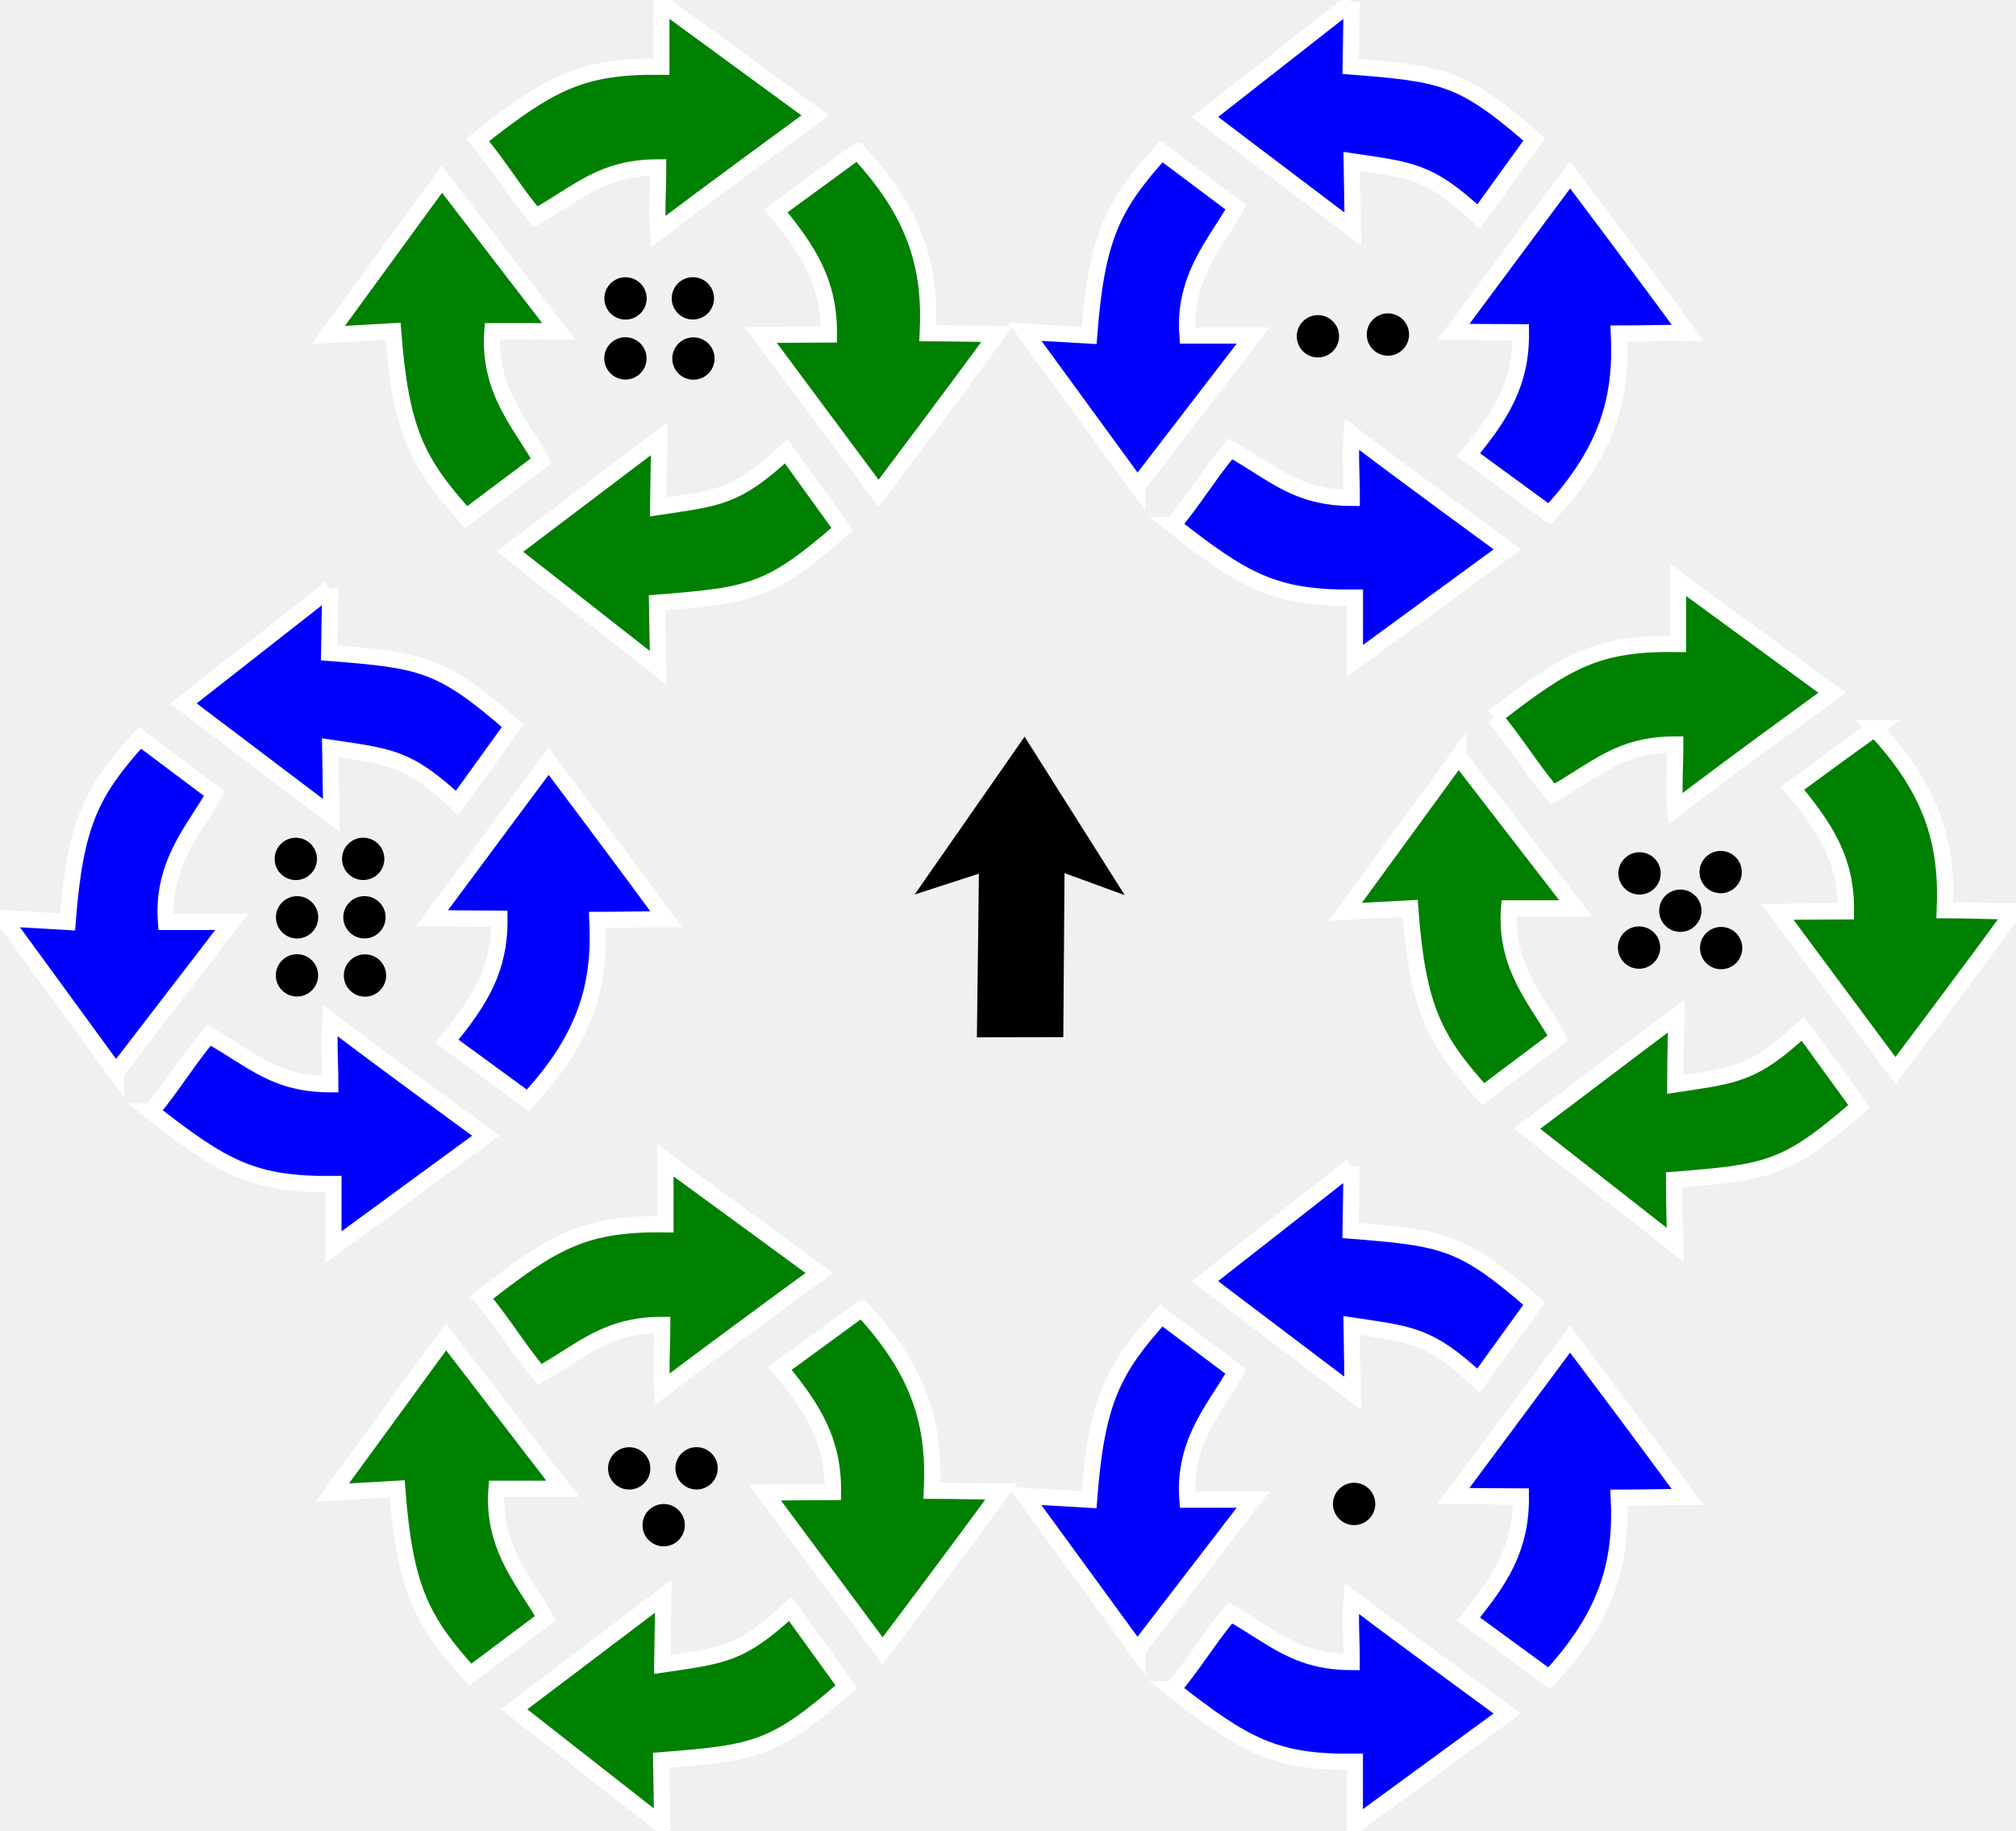
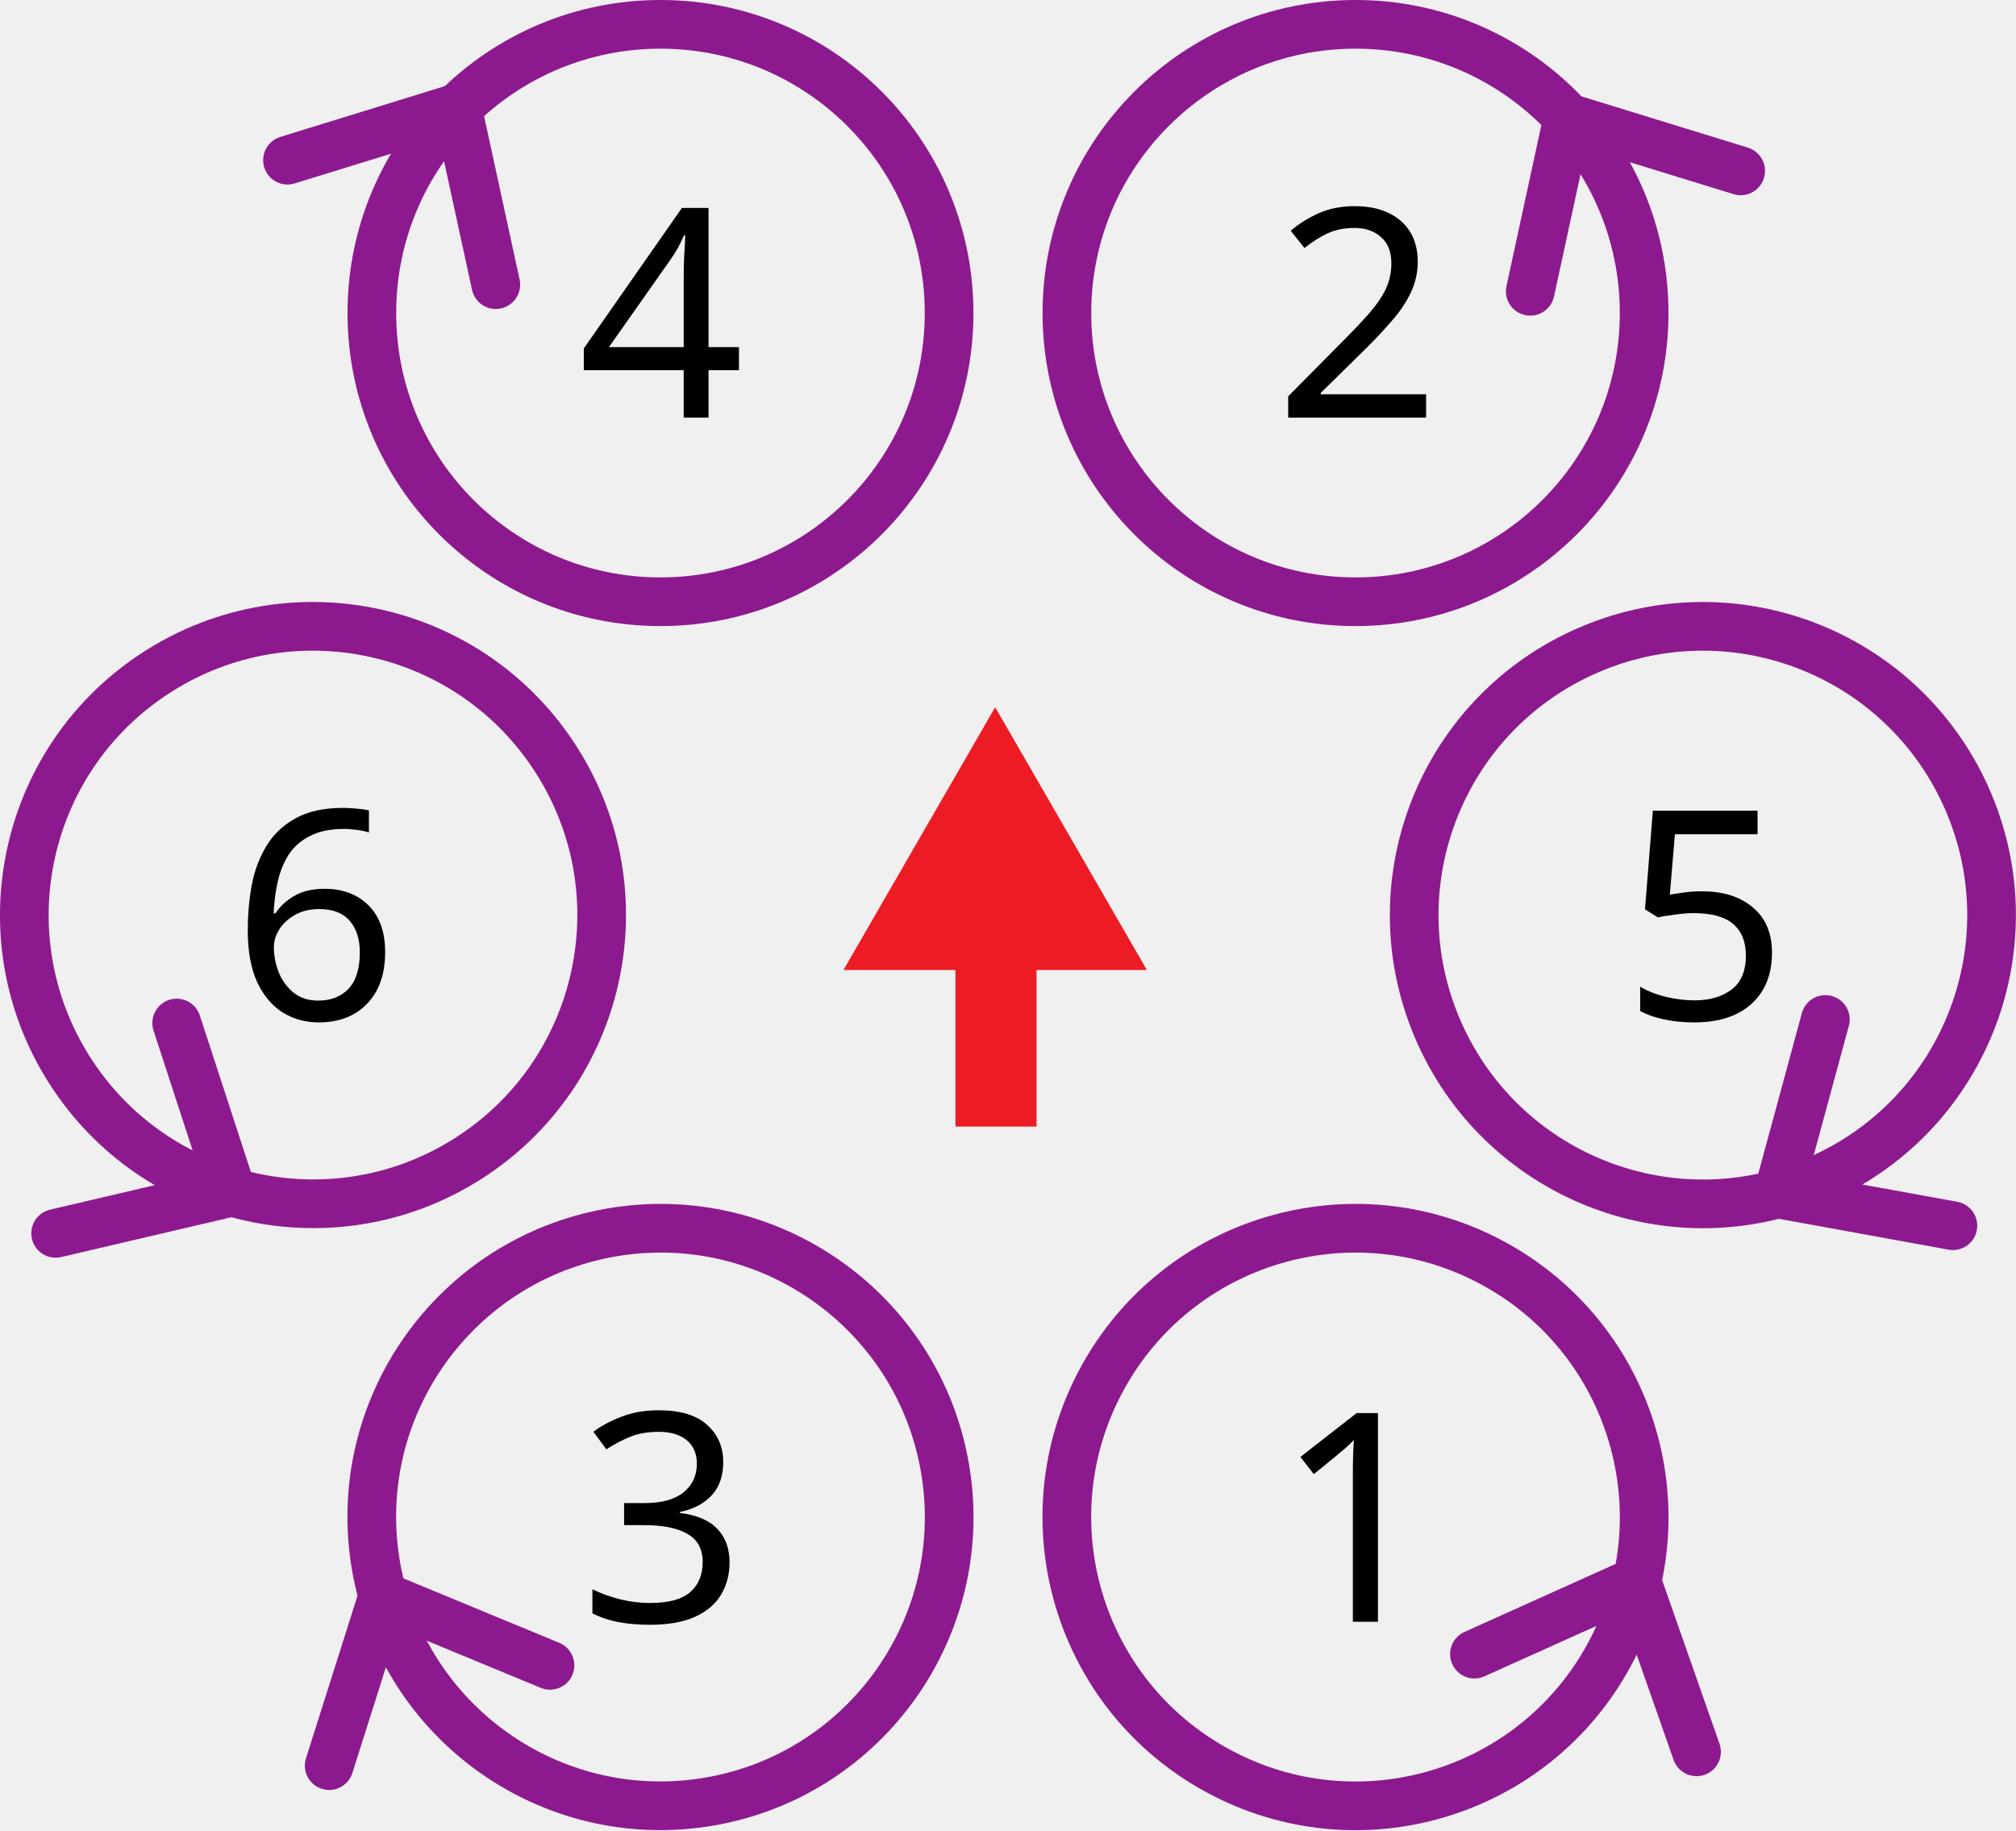
- <svg xmlns="http://www.w3.org/2000/svg" version="1.1" id="hex6x-mix" x="0px" y="0px" width="124.26px" height="112.78px" viewBox="6.64 7.57 124.26 112.78" xml:space="preserve">
-   <defs id="defs42" />
-   <path d="m 89.952,79.429 -9.052,7.092 c 3.043,2.296 6.074,4.602 9.117,6.897 0,0 -0.043,-2.783 -0.065,-4.169 3.671,0.552 4.753,0.552 7.818,3.4 1.148,-1.581 2.285,-3.173 3.432,-4.753 -4.418,-3.844 -5.522,-4.039 -11.315,-4.494 0.022,-1.321 0.065,-3.974 0.065,-3.974 z" id="path3128" style="fill:#0000ff;fill-opacity:1;stroke:#000000;stroke-width:0.011;stroke-opacity:0" />
-   <path d="m 89.952,79.429 -9.052,7.092 c 3.043,2.296 6.074,4.602 9.117,6.897 0,0 -0.043,-2.783 -0.065,-4.169 3.671,0.552 4.753,0.552 7.818,3.4 1.148,-1.581 2.285,-3.173 3.432,-4.753 -4.418,-3.844 -5.522,-4.039 -11.315,-4.494 0.022,-1.321 0.065,-3.974 0.065,-3.974 z" id="path3130" style="fill:#0000ff;fill-opacity:1;stroke:#ffffff;stroke-width:1;stroke-miterlimit:4;stroke-dasharray:none;stroke-opacity:1" />
-   <path d="m 76.742,109.26 7.136,-9.279 c 0,0 -2.696,0 -4.05,0 -0.282,-3.681 1.884,-5.847 2.988,-7.904 -1.527,-1.148 -3.064,-2.296 -4.591,-3.443 -3.01,3.335 -3.995,5.284 -4.461,11.348 -1.321,-0.076 -3.963,-0.227 -3.963,-0.227 l 6.941,9.507 z" id="path3135" style="fill:#0000ff;fill-opacity:1;stroke:#000000;stroke-width:0.011;stroke-opacity:0" />
-   <path d="m 76.742,109.26 7.136,-9.279 -4.05,0 c -0.282,-3.681 1.884,-5.847 2.988,-7.904 -1.527,-1.148 -3.064,-2.296 -4.591,-3.443 -3.01,3.335 -3.995,5.284 -4.461,11.348 l -3.963,-0.227 6.941,9.507 z" id="path3137" style="fill:#0000ff;fill-opacity:1;stroke:#ffffff;stroke-width:1;stroke-miterlimit:4;stroke-dasharray:none;stroke-opacity:1" />
-   <path d="m 78.919,111.663 c 4.429,3.476 6.302,4.526 11.229,4.472 0,1.299 0,3.898 0,3.898 l 9.399,-6.876 c 0,0 -6.497,-4.732 -9.593,-7.103 -0.108,1.31 0,2.48 0,3.931 -3.411,-0.011 -4.732,-1.462 -7.482,-3.021 -1.289,1.516 -2.263,3.183 -3.552,4.699 z" id="path3142" style="fill:#0000ff;fill-opacity:1;stroke:#000000;stroke-width:0.011;stroke-opacity:0" />
-   <path d="m 78.919,111.663 c 4.429,3.476 6.302,4.526 11.229,4.472 l 0,3.898 9.399,-6.876 c 0,0 -6.497,-4.732 -9.593,-7.103 -0.108,1.31 0,2.48 0,3.931 -3.411,-0.011 -4.732,-1.462 -7.482,-3.021 -1.289,1.516 -2.263,3.183 -3.552,4.699 z" id="path3144" style="fill:#0000ff;fill-opacity:1;stroke:#ffffff;stroke-width:1;stroke-miterlimit:4;stroke-dasharray:none;stroke-opacity:1" />
-   <path d="m 102.133,110.981 c -1.57,-1.148 -3.422,-2.501 -4.992,-3.649 2.025,-2.458 3.27,-4.418 3.238,-7.547 -1.451,0 -4.158,-0.032 -4.158,-0.032 l 7.19,-9.669 c 0,0 4.948,6.562 7.244,9.734 -1.299,0 -2.934,0.043 -4.234,0.043 0.195,4.017 -0.704,7.265 -4.288,11.12 z" id="path3149" style="fill:#0000ff;fill-opacity:1;stroke:#000000;stroke-width:0.011;stroke-opacity:0" />
-   <path d="m 102.133,110.981 c -1.57,-1.148 -3.422,-2.501 -4.992,-3.649 2.025,-2.458 3.27,-4.418 3.238,-7.547 -1.451,0 -4.158,-0.032 -4.158,-0.032 l 7.19,-9.669 c 0,0 4.948,6.562 7.244,9.734 -1.299,0 -2.934,0.043 -4.234,0.043 0.195,4.017 -0.704,7.265 -4.288,11.12 z" id="path3151" style="fill:#0000ff;fill-opacity:1;stroke:#ffffff;stroke-width:1;stroke-miterlimit:4;stroke-dasharray:none;stroke-opacity:1" />
-   <path style="fill:#000000;fill-opacity:1" id="path4033" d="m 65.458,66.177 a 1.304,1.304 0 1 1 -2.608,0 1.304,1.304 0 1 1 2.608,0 z" transform="translate(25.95007,34.06741)" />
-   <path style="fill:#008000;fill-opacity:1;fill-rule:nonzero;stroke:#000000;stroke-width:0.035px;stroke-linecap:butt;stroke-linejoin:miter;stroke-miterlimit:4;stroke-opacity:1;stroke-dasharray:none" d="m 109.895,84.276 -9.142,-7.157 c 3.083,-2.303 6.13,-4.642 9.213,-6.945 0,0 -0.071,2.799 -0.071,4.217 3.685,-0.567 4.783,-0.567 7.866,-3.437 1.169,1.594 2.303,3.189 3.472,4.783 -4.465,3.898 -5.563,4.075 -11.409,4.535 0,1.346 0.071,4.004 0.071,4.004 z" id="path3071" />
-   <path style="fill:#008000;fill-opacity:1;fill-rule:nonzero;stroke:#ffffff;stroke-width:1;stroke-miterlimit:4;stroke-dasharray:none;stroke-opacity:1" d="m 109.895,84.276 -9.142,-7.157 c 3.083,-2.303 6.13,-4.642 9.213,-6.945 0,0 -0.071,2.799 -0.071,4.217 3.685,-0.567 4.783,-0.567 7.866,-3.437 1.169,1.594 2.303,3.189 3.472,4.783 -4.465,3.898 -5.563,4.075 -11.409,4.535 0,1.346 0.071,4.004 0.071,4.004 z" id="path3073" />
-   <path style="fill:#008000;fill-opacity:1;fill-rule:nonzero;stroke:#000000;stroke-width:0.035px;stroke-linecap:butt;stroke-linejoin:miter;stroke-miterlimit:4;stroke-opacity:1;stroke-dasharray:none" d="m 96.537,54.193 7.228,9.354 -4.11,0 c -0.283,3.72 1.913,5.882 3.012,7.972 -1.524,1.169 -3.083,2.303 -4.606,3.472 -3.047,-3.366 -4.039,-5.315 -4.5,-11.445 l -4.004,0.213 6.98,-9.567 z" id="path3075" />
-   <path style="fill:#008000;fill-opacity:1;fill-rule:nonzero;stroke:#ffffff;stroke-width:1;stroke-miterlimit:4;stroke-dasharray:none;stroke-opacity:1" d="m 96.537,54.193 7.228,9.354 -4.11,0 c -0.283,3.72 1.913,5.882 3.012,7.972 -1.524,1.169 -3.083,2.303 -4.606,3.472 -3.047,-3.366 -4.039,-5.315 -4.5,-11.445 l -4.004,0.213 6.98,-9.567 z" id="path3077" />
-   <path style="fill:#008000;fill-opacity:1;fill-rule:nonzero;stroke:#000000;stroke-width:0.035px;stroke-linecap:butt;stroke-linejoin:miter;stroke-miterlimit:4;stroke-opacity:1;stroke-dasharray:none" d="m 98.734,51.748 c 4.5,-3.508 6.378,-4.571 11.339,-4.5 l 0,-3.933 9.496,6.945 c 0,0 -6.555,4.748 -9.673,7.157 -0.106,-1.311 0,-2.516 0,-3.969 -3.437,0 -4.783,1.488 -7.547,3.047 -1.311,-1.524 -2.303,-3.224 -3.614,-4.748 z" id="path3079" />
-   <path style="fill:#008000;fill-opacity:1;fill-rule:nonzero;stroke:#ffffff;stroke-width:1;stroke-miterlimit:4;stroke-dasharray:none;stroke-opacity:1" d="m 98.734,51.748 c 4.5,-3.508 6.378,-4.571 11.339,-4.5 l 0,-3.933 9.496,6.945 c 0,0 -6.555,4.748 -9.673,7.157 -0.106,-1.311 0,-2.516 0,-3.969 -3.437,0 -4.783,1.488 -7.547,3.047 -1.311,-1.524 -2.303,-3.224 -3.614,-4.748 z" id="path3081" />
-   <path style="fill:#008000;fill-opacity:1;fill-rule:nonzero;stroke:#000000;stroke-width:0.035px;stroke-linecap:butt;stroke-linejoin:miter;stroke-miterlimit:4;stroke-opacity:1;stroke-dasharray:none" d="m 122.19,52.457 c -1.594,1.134 -3.472,2.516 -5.067,3.685 2.055,2.48 3.331,4.429 3.295,7.583 -1.488,0 -4.217,0.035 -4.217,0.035 l 7.264,9.78 c 0,0 4.996,-6.626 7.299,-9.815 -1.311,0 -2.941,-0.071 -4.252,-0.071 0.177,-4.039 -0.709,-7.335 -4.323,-11.197 z" id="path3083" />
-   <path style="fill:#008000;fill-opacity:1;fill-rule:nonzero;stroke:#ffffff;stroke-width:1;stroke-miterlimit:4;stroke-dasharray:none;stroke-opacity:1" d="m 122.19,52.457 c -1.594,1.134 -3.472,2.516 -5.067,3.685 2.055,2.48 3.331,4.429 3.295,7.583 -1.488,0 -4.217,0.035 -4.217,0.035 l 7.264,9.78 c 0,0 4.996,-6.626 7.299,-9.815 -1.311,0 -2.941,-0.071 -4.252,-0.071 0.177,-4.039 -0.709,-7.335 -4.323,-11.197 z" id="path3085" />
-   <path transform="translate(43.54194,-4.787332)" style="fill:#000000;fill-opacity:1" id="path4033-9-4-2" d="m 65.458,66.177 a 1.304,1.304 0 1 1 -2.608,0 1.304,1.304 0 1 1 2.608,0 z" />
-   <path transform="translate(48.54211,-4.868209)" style="fill:#000000;fill-opacity:1" id="path4033-9-3-3" d="m 65.458,66.177 a 1.304,1.304 0 1 1 -2.608,0 1.304,1.304 0 1 1 2.608,0 z" />
-   <path transform="translate(43.51207,-0.2161264)" style="fill:#000000;fill-opacity:1" id="path4033-9-1-3" d="m 65.458,66.177 a 1.304,1.304 0 1 1 -2.608,0 1.304,1.304 0 1 1 2.608,0 z" />
-   <path transform="translate(48.57198,-0.185035)" style="fill:#000000;fill-opacity:1" id="path4033-9-1-3-3" d="m 65.458,66.177 a 1.304,1.304 0 1 1 -2.608,0 1.304,1.304 0 1 1 2.608,0 z" />
-   <path style="fill:#000000;fill-opacity:1" id="path4033-1" d="m 65.458,66.177 a 1.304,1.304 0 1 1 -2.608,0 1.304,1.304 0 1 1 2.608,0 z" transform="translate(46.0559,-2.486945)" />
-   <path d="m 89.957,7.691 -9.052,7.092 c 3.043,2.296 6.074,4.602 9.117,6.897 0,0 -0.043,-2.783 -0.065,-4.169 3.671,0.552 4.753,0.552 7.818,3.4 1.148,-1.581 2.285,-3.173 3.432,-4.753 -4.418,-3.844 -5.522,-4.039 -11.315,-4.494 0.022,-1.321 0.065,-3.974 0.065,-3.974 z" id="path3128-9" style="fill:#0000ff;fill-opacity:1;stroke:#000000;stroke-width:0.011;stroke-opacity:0" />
-   <path d="m 89.957,7.691 -9.052,7.092 c 3.043,2.296 6.074,4.602 9.117,6.897 0,0 -0.043,-2.783 -0.065,-4.169 3.671,0.552 4.753,0.552 7.818,3.4 1.148,-1.581 2.285,-3.173 3.432,-4.753 -4.418,-3.844 -5.522,-4.039 -11.315,-4.494 0.022,-1.321 0.065,-3.974 0.065,-3.974 z" id="path3130-4" style="fill:#0000ff;fill-opacity:1;stroke:#ffffff;stroke-width:1;stroke-miterlimit:4;stroke-dasharray:none;stroke-opacity:1" />
-   <path d="m 76.747,37.522 7.136,-9.279 c 0,0 -2.696,0 -4.05,0 -0.282,-3.681 1.884,-5.847 2.988,-7.904 -1.527,-1.148 -3.064,-2.296 -4.591,-3.443 -3.01,3.335 -3.995,5.284 -4.461,11.348 -1.321,-0.076 -3.963,-0.227 -3.963,-0.227 l 6.941,9.507 z" id="path3135-2" style="fill:#0000ff;fill-opacity:1;stroke:#000000;stroke-width:0.011;stroke-opacity:0" />
-   <path d="m 76.747,37.522 7.136,-9.279 -4.05,0 c -0.282,-3.681 1.884,-5.847 2.988,-7.904 -1.527,-1.148 -3.064,-2.296 -4.591,-3.443 -3.01,3.335 -3.995,5.284 -4.461,11.348 l -3.963,-0.227 6.941,9.507 z" id="path3137-4" style="fill:#0000ff;fill-opacity:1;stroke:#ffffff;stroke-width:1;stroke-miterlimit:4;stroke-dasharray:none;stroke-opacity:1" />
-   <path d="m 78.923,39.926 c 4.429,3.476 6.302,4.526 11.229,4.472 0,1.299 0,3.898 0,3.898 l 9.399,-6.876 c 0,0 -6.497,-4.732 -9.593,-7.103 -0.108,1.31 0,2.48 0,3.931 -3.411,-0.011 -4.732,-1.462 -7.482,-3.021 -1.289,1.516 -2.263,3.183 -3.552,4.699 z" id="path3142-1" style="fill:#0000ff;fill-opacity:1;stroke:#000000;stroke-width:0.011;stroke-opacity:0" />
-   <path d="m 78.923,39.926 c 4.429,3.476 6.302,4.526 11.229,4.472 l 0,3.898 9.399,-6.876 c 0,0 -6.497,-4.732 -9.593,-7.103 -0.108,1.31 0,2.48 0,3.931 -3.411,-0.011 -4.732,-1.462 -7.482,-3.021 -1.289,1.516 -2.263,3.183 -3.552,4.699 z" id="path3144-7" style="fill:#0000ff;fill-opacity:1;stroke:#ffffff;stroke-width:1;stroke-miterlimit:4;stroke-dasharray:none;stroke-opacity:1" />
-   <path d="m 102.138,39.244 c -1.57,-1.148 -3.422,-2.501 -4.992,-3.649 2.025,-2.458 3.27,-4.418 3.238,-7.547 -1.451,0 -4.158,-0.032 -4.158,-0.032 l 7.19,-9.669 c 0,0 4.948,6.562 7.244,9.734 -1.299,0 -2.934,0.043 -4.234,0.043 0.195,4.017 -0.704,7.266 -4.288,11.12 z" id="path3149-1" style="fill:#0000ff;fill-opacity:1;stroke:#000000;stroke-width:0.011;stroke-opacity:0" />
-   <path d="m 102.138,39.244 c -1.57,-1.148 -3.422,-2.501 -4.992,-3.649 2.025,-2.458 3.27,-4.418 3.238,-7.547 -1.451,0 -4.158,-0.032 -4.158,-0.032 l 7.19,-9.669 c 0,0 4.948,6.562 7.244,9.734 -1.299,0 -2.934,0.043 -4.234,0.043 0.195,4.017 -0.704,7.266 -4.288,11.12 z" id="path3151-5" style="fill:#0000ff;fill-opacity:1;stroke:#ffffff;stroke-width:1;stroke-miterlimit:4;stroke-dasharray:none;stroke-opacity:1" />
-   <path d="m 26.995,43.827 -9.052,7.092 c 3.043,2.296 6.074,4.602 9.117,6.897 0,0 -0.043,-2.783 -0.065,-4.169 3.671,0.552 4.753,0.552 7.818,3.4 1.148,-1.581 2.285,-3.173 3.432,-4.753 -4.418,-3.844 -5.522,-4.039 -11.315,-4.494 0.022,-1.321 0.065,-3.974 0.065,-3.974 z" id="path3128-1" style="fill:#0000ff;fill-opacity:1;stroke:#000000;stroke-width:0.011;stroke-opacity:0" />
-   <path d="m 26.995,43.827 -9.052,7.092 c 3.043,2.296 6.074,4.602 9.117,6.897 0,0 -0.043,-2.783 -0.065,-4.169 3.671,0.552 4.753,0.552 7.818,3.4 1.148,-1.581 2.285,-3.173 3.432,-4.753 -4.418,-3.844 -5.522,-4.039 -11.315,-4.494 0.022,-1.321 0.065,-3.974 0.065,-3.974 z" id="path3130-42" style="fill:#0000ff;fill-opacity:1;stroke:#ffffff;stroke-width:1;stroke-miterlimit:4;stroke-dasharray:none;stroke-opacity:1" />
-   <path d="m 13.785,73.657 7.136,-9.279 c 0,0 -2.696,0 -4.05,0 -0.282,-3.681 1.884,-5.847 2.988,-7.904 -1.527,-1.148 -3.064,-2.296 -4.591,-3.443 -3.01,3.335 -3.995,5.284 -4.461,11.348 -1.321,-0.076 -3.963,-0.227 -3.963,-0.227 l 6.941,9.507 z" id="path3135-21" style="fill:#0000ff;fill-opacity:1;stroke:#000000;stroke-width:0.011;stroke-opacity:0" />
-   <path d="m 13.785,73.657 7.136,-9.279 -4.05,0 c -0.282,-3.681 1.884,-5.847 2.988,-7.904 -1.527,-1.148 -3.064,-2.296 -4.591,-3.443 -3.01,3.335 -3.995,5.284 -4.461,11.348 l -3.963,-0.227 6.941,9.507 z" id="path3137-6" style="fill:#0000ff;fill-opacity:1;stroke:#ffffff;stroke-width:1;stroke-miterlimit:4;stroke-dasharray:none;stroke-opacity:1" />
-   <path d="m 15.961,76.061 c 4.429,3.476 6.302,4.526 11.229,4.472 0,1.299 0,3.898 0,3.898 l 9.399,-6.876 c 0,0 -6.497,-4.732 -9.593,-7.103 -0.108,1.31 0,2.48 0,3.931 -3.411,-0.011 -4.732,-1.462 -7.482,-3.021 -1.289,1.516 -2.263,3.183 -3.552,4.699 z" id="path3142-6" style="fill:#0000ff;fill-opacity:1;stroke:#000000;stroke-width:0.011;stroke-opacity:0" />
-   <path d="m 15.961,76.061 c 4.429,3.476 6.302,4.526 11.229,4.472 l 0,3.898 9.399,-6.876 c 0,0 -6.497,-4.732 -9.593,-7.103 -0.108,1.31 0,2.48 0,3.931 -3.411,-0.011 -4.732,-1.462 -7.482,-3.021 -1.289,1.516 -2.263,3.183 -3.552,4.699 z" id="path3144-1" style="fill:#0000ff;fill-opacity:1;stroke:#ffffff;stroke-width:1;stroke-miterlimit:4;stroke-dasharray:none;stroke-opacity:1" />
-   <path d="m 39.176,75.379 c -1.57,-1.148 -3.422,-2.501 -4.992,-3.649 2.025,-2.458 3.27,-4.418 3.238,-7.547 -1.451,0 -4.158,-0.032 -4.158,-0.032 l 7.19,-9.669 c 0,0 4.948,6.562 7.244,9.734 -1.299,0 -2.934,0.043 -4.234,0.043 0.195,4.017 -0.704,7.266 -4.288,11.12 z" id="path3149-9" style="fill:#0000ff;fill-opacity:1;stroke:#000000;stroke-width:0.011;stroke-opacity:0" />
-   <path d="m 39.176,75.379 c -1.57,-1.148 -3.422,-2.501 -4.992,-3.649 2.025,-2.458 3.27,-4.418 3.238,-7.547 -1.451,0 -4.158,-0.032 -4.158,-0.032 l 7.19,-9.669 c 0,0 4.948,6.562 7.244,9.734 -1.299,0 -2.934,0.043 -4.234,0.043 0.195,4.017 -0.704,7.266 -4.288,11.12 z" id="path3151-2" style="fill:#0000ff;fill-opacity:1;stroke:#ffffff;stroke-width:1;stroke-miterlimit:4;stroke-dasharray:none;stroke-opacity:1" />
-   <path transform="translate(23.71914,-37.88395)" style="fill:#000000;fill-opacity:1" id="path4033-9" d="m 65.458,66.177 a 1.304,1.304 0 1 1 -2.608,0 1.304,1.304 0 1 1 2.608,0 z" />
-   <path transform="translate(28.03249,-37.99283)" style="fill:#000000;fill-opacity:1" id="path4033-9-5" d="m 65.458,66.177 a 1.304,1.304 0 1 1 -2.608,0 1.304,1.304 0 1 1 2.608,0 z" />
-   <path style="fill:#008000;fill-opacity:1;stroke:#000000;stroke-width:0.011;stroke-opacity:0" d="m 47.206,48.721 -9.135,-7.157 c 3.071,-2.317 6.13,-4.644 9.201,-6.961 0,0 -0.044,2.808 -0.066,4.207 3.704,-0.557 4.797,-0.557 7.889,-3.431 1.158,1.595 2.306,3.202 3.464,4.797 -4.458,3.879 -5.573,4.076 -11.419,4.535 0.022,1.333 0.066,4.01 0.066,4.01 z" id="path3084" />
-   <path style="fill:#008000;fill-opacity:1;stroke:#ffffff;stroke-width:1;stroke-miterlimit:4;stroke-dasharray:none;stroke-opacity:1" d="m 47.206,48.721 -9.135,-7.157 c 3.071,-2.317 6.13,-4.644 9.201,-6.961 0,0 -0.044,2.808 -0.066,4.207 3.704,-0.557 4.797,-0.557 7.889,-3.431 1.158,1.595 2.306,3.202 3.464,4.797 -4.458,3.879 -5.573,4.076 -11.419,4.535 0.022,1.333 0.066,4.01 0.066,4.01 z" id="path3086" />
-   <path style="fill:#008000;fill-opacity:1;stroke:#000000;stroke-width:0.011;stroke-opacity:0" d="m 33.875,18.617 7.201,9.365 c 0,0 -2.721,0 -4.087,0 -0.284,3.715 1.901,5.901 3.016,7.977 -1.541,1.158 -3.092,2.317 -4.633,3.475 -3.038,-3.366 -4.032,-5.332 -4.502,-11.452 -1.333,0.076 -3.999,0.229 -3.999,0.229 l 7.004,-9.594 z" id="path3091-9" />
-   <path style="fill:#008000;fill-opacity:1;stroke:#ffffff;stroke-width:1;stroke-miterlimit:4;stroke-dasharray:none;stroke-opacity:1" d="m 33.875,18.617 7.201,9.365 -4.087,0 c -0.284,3.715 1.901,5.901 3.016,7.977 -1.541,1.158 -3.092,2.317 -4.633,3.475 -3.038,-3.366 -4.032,-5.332 -4.502,-11.452 l -3.999,0.229 7.004,-9.594 z" id="path3093" />
-   <path style="fill:#008000;fill-opacity:1;stroke:#000000;stroke-width:0.011;stroke-opacity:0" d="m 36.071,16.191 c 4.469,-3.508 6.36,-4.568 11.331,-4.513 0,-1.311 0,-3.934 0,-3.934 l 9.485,6.939 c 0,0 -6.556,4.775 -9.681,7.168 -0.109,-1.322 0,-2.502 0,-3.967 -3.442,0.011 -4.775,1.475 -7.551,3.049 -1.3,-1.53 -2.284,-3.213 -3.584,-4.742 z" id="path3098" />
-   <path style="fill:#008000;fill-opacity:1;stroke:#ffffff;stroke-width:1;stroke-miterlimit:4;stroke-dasharray:none;stroke-opacity:1" d="m 36.071,16.191 c 4.469,-3.508 6.36,-4.568 11.331,-4.513 l 0,-3.934 9.485,6.939 c 0,0 -6.556,4.775 -9.681,7.168 -0.109,-1.322 0,-2.502 0,-3.967 -3.442,0.011 -4.775,1.475 -7.551,3.049 -1.3,-1.53 -2.284,-3.213 -3.584,-4.742 z" id="path3100-8" />
-   <path style="fill:#008000;fill-opacity:1;stroke:#000000;stroke-width:0.011;stroke-opacity:0" d="m 59.499,16.879 c -1.584,1.158 -3.453,2.524 -5.037,3.682 2.043,2.48 3.3,4.458 3.267,7.616 -1.464,0 -4.196,0.033 -4.196,0.033 l 7.256,9.758 c 0,0 4.994,-6.622 7.31,-9.823 -1.311,0 -2.961,-0.044 -4.272,-0.044 0.197,-4.054 -0.71,-7.332 -4.327,-11.222 z" id="path3105" />
-   <path style="fill:#008000;fill-opacity:1;stroke:#ffffff;stroke-width:1;stroke-miterlimit:4;stroke-dasharray:none;stroke-opacity:1" d="m 59.499,16.879 c -1.584,1.158 -3.453,2.524 -5.037,3.682 2.043,2.48 3.3,4.458 3.267,7.616 -1.464,0 -4.196,0.033 -4.196,0.033 l 7.256,9.758 c 0,0 4.994,-6.622 7.31,-9.823 -1.311,0 -2.961,-0.044 -4.272,-0.044 0.197,-4.054 -0.71,-7.332 -4.327,-11.222 z" id="path3107" />
-   <path transform="translate(-18.95962,-40.21797)" style="fill:#000000;fill-opacity:1" id="path4033-9-4-2-9" d="m 65.458,66.177 a 1.304,1.304 0 1 1 -2.608,0 1.304,1.304 0 1 1 2.608,0 z" />
-   <path transform="translate(-14.80682,-40.22161)" style="fill:#000000;fill-opacity:1" id="path4033-9-3-3-5" d="m 65.458,66.177 a 1.304,1.304 0 1 1 -2.608,0 1.304,1.304 0 1 1 2.608,0 z" />
-   <path transform="translate(-18.96569,-36.52229)" style="fill:#000000;fill-opacity:1" id="path4033-9-1-3-4" d="m 65.458,66.177 a 1.304,1.304 0 1 1 -2.608,0 1.304,1.304 0 1 1 2.608,0 z" />
-   <path transform="translate(-14.77396,-36.51382)" style="fill:#000000;fill-opacity:1" id="path4033-9-1-3-3-3" d="m 65.458,66.177 a 1.304,1.304 0 1 1 -2.608,0 1.304,1.304 0 1 1 2.608,0 z" />
-   <path style="fill:#008000;fill-opacity:1;stroke:#000000;stroke-width:0.011;stroke-opacity:0" d="m 47.459,120.05 -9.135,-7.157 c 3.071,-2.317 6.13,-4.644 9.201,-6.961 0,0 -0.044,2.808 -0.066,4.207 3.704,-0.557 4.797,-0.557 7.889,-3.431 1.158,1.595 2.306,3.202 3.464,4.797 -4.458,3.879 -5.573,4.076 -11.419,4.535 0.022,1.333 0.066,4.01 0.066,4.01 z" id="path3084-4" />
-   <path style="fill:#008000;fill-opacity:1;stroke:#ffffff;stroke-width:1;stroke-miterlimit:4;stroke-dasharray:none;stroke-opacity:1" d="m 47.459,120.05 -9.135,-7.157 c 3.071,-2.317 6.13,-4.644 9.201,-6.961 0,0 -0.044,2.808 -0.066,4.207 3.704,-0.557 4.797,-0.557 7.889,-3.431 1.158,1.595 2.306,3.202 3.464,4.797 -4.458,3.879 -5.573,4.076 -11.419,4.535 0.022,1.333 0.066,4.01 0.066,4.01 z" id="path3086-1" />
-   <path style="fill:#008000;fill-opacity:1;stroke:#000000;stroke-width:0.011;stroke-opacity:0" d="m 34.128,89.946 7.201,9.365 c 0,0 -2.721,0 -4.087,0 -0.284,3.715 1.901,5.901 3.016,7.977 -1.541,1.158 -3.092,2.317 -4.633,3.475 -3.038,-3.366 -4.032,-5.332 -4.502,-11.452 -1.333,0.076 -3.999,0.229 -3.999,0.229 l 7.004,-9.594 z" id="path3091-9-8" />
-   <path style="fill:#008000;fill-opacity:1;stroke:#ffffff;stroke-width:1;stroke-miterlimit:4;stroke-dasharray:none;stroke-opacity:1" d="m 34.128,89.946 7.201,9.365 -4.087,0 c -0.284,3.715 1.901,5.901 3.016,7.977 -1.541,1.158 -3.092,2.317 -4.633,3.475 -3.038,-3.366 -4.032,-5.332 -4.502,-11.452 l -3.999,0.229 7.004,-9.594 z" id="path3093-7" />
-   <path style="fill:#008000;fill-opacity:1;stroke:#000000;stroke-width:0.011;stroke-opacity:0" d="m 36.324,87.521 c 4.469,-3.508 6.36,-4.568 11.331,-4.513 0,-1.311 0,-3.934 0,-3.934 l 9.485,6.939 c 0,0 -6.556,4.775 -9.681,7.168 -0.109,-1.322 0,-2.502 0,-3.967 -3.442,0.011 -4.775,1.475 -7.551,3.049 -1.3,-1.53 -2.284,-3.213 -3.584,-4.742 z" id="path3098-7" />
-   <path style="fill:#008000;fill-opacity:1;stroke:#ffffff;stroke-width:1;stroke-miterlimit:4;stroke-dasharray:none;stroke-opacity:1" d="m 36.324,87.521 c 4.469,-3.508 6.36,-4.568 11.331,-4.513 l 0,-3.934 9.485,6.939 c 0,0 -6.556,4.775 -9.681,7.168 -0.109,-1.322 0,-2.502 0,-3.967 -3.442,0.011 -4.775,1.475 -7.551,3.049 -1.3,-1.53 -2.284,-3.213 -3.584,-4.742 z" id="path3100-8-7" />
-   <path style="fill:#008000;fill-opacity:1;stroke:#000000;stroke-width:0.011;stroke-opacity:0" d="m 59.752,88.209 c -1.584,1.158 -3.453,2.524 -5.037,3.682 2.043,2.48 3.3,4.458 3.267,7.616 -1.464,0 -4.196,0.033 -4.196,0.033 l 7.256,9.758 c 0,0 4.994,-6.622 7.31,-9.823 -1.311,0 -2.961,-0.044 -4.272,-0.044 0.197,-4.054 -0.71,-7.332 -4.327,-11.222 z" id="path3105-1" />
-   <path style="fill:#008000;fill-opacity:1;stroke:#ffffff;stroke-width:1;stroke-miterlimit:4;stroke-dasharray:none;stroke-opacity:1" d="m 59.752,88.209 c -1.584,1.158 -3.453,2.524 -5.037,3.682 2.043,2.48 3.3,4.458 3.267,7.616 -1.464,0 -4.196,0.033 -4.196,0.033 l 7.256,9.758 c 0,0 4.994,-6.622 7.31,-9.823 -1.311,0 -2.961,-0.044 -4.272,-0.044 0.197,-4.054 -0.71,-7.332 -4.327,-11.222 z" id="path3107-9" />
-   <path transform="translate(-18.73203,31.87613)" style="fill:#000000;fill-opacity:1" id="path4033-9-4" d="m 65.458,66.177 a 1.304,1.304 0 1 1 -2.608,0 1.304,1.304 0 1 1 2.608,0 z" />
-   <path transform="translate(-14.57922,31.87248)" style="fill:#000000;fill-opacity:1" id="path4033-9-3" d="m 65.458,66.177 a 1.304,1.304 0 1 1 -2.608,0 1.304,1.304 0 1 1 2.608,0 z" />
-   <path transform="translate(-16.6077,35.37621)" style="fill:#000000;fill-opacity:1" id="path4033-9-1" d="m 65.458,66.177 a 1.304,1.304 0 1 1 -2.608,0 1.304,1.304 0 1 1 2.608,0 z" />
-   <path transform="translate(-39.20278,-2.080514)" style="fill:#000000;fill-opacity:1" id="path4033-9-4-2-9-8" d="m 65.458,66.177 a 1.304,1.304 0 1 1 -2.608,0 1.304,1.304 0 1 1 2.608,0 z" />
-   <path transform="translate(-35.04997,-2.084154)" style="fill:#000000;fill-opacity:1" id="path4033-9-3-3-5-6" d="m 65.458,66.177 a 1.304,1.304 0 1 1 -2.608,0 1.304,1.304 0 1 1 2.608,0 z" />
-   <path transform="translate(-39.20884,1.495694)" style="fill:#000000;fill-opacity:1" id="path4033-9-1-3-4-5" d="m 65.458,66.177 a 1.304,1.304 0 1 1 -2.608,0 1.304,1.304 0 1 1 2.608,0 z" />
-   <path transform="translate(-35.01711,1.504164)" style="fill:#000000;fill-opacity:1" id="path4033-9-1-3-3-3-0" d="m 65.458,66.177 a 1.304,1.304 0 1 1 -2.608,0 1.304,1.304 0 1 1 2.608,0 z" />
-   <path transform="translate(-39.28092,-5.679578)" style="fill:#000000;fill-opacity:1" id="path4033-9-4-2-9-8-2" d="m 65.458,66.177 a 1.304,1.304 0 1 1 -2.608,0 1.304,1.304 0 1 1 2.608,0 z" />
-   <path transform="translate(-35.12812,-5.683218)" style="fill:#000000;fill-opacity:1" id="path4033-9-3-3-5-6-8" d="m 65.458,66.177 a 1.304,1.304 0 1 1 -2.608,0 1.304,1.304 0 1 1 2.608,0 z" />
-   <path style="fill:#000000;fill-opacity:1;stroke:none" d="m 69.793,52.964 -6.777,9.727 3.961,-1.285 -0.125,10.086 5.326,-0.01 0.076,-10.109 3.712,1.356 z" id="path3263" />
+ <svg xmlns="http://www.w3.org/2000/svg" version="1.1" baseProfile="basic" id="hex6x-mix" x="0px" y="0px" width="124.26px" height="112.78px" viewBox="6.64 7.57 124.26 112.78" xml:space="preserve">
+   <g id="M6">
+     <path id="path5486" style="fill:none;stroke:#8D198F;stroke-width:3;stroke-linecap:round;stroke-miterlimit:10;" d="M35.48,78.97c8.29-5.27,10.74-16.27,5.46-24.56c-5.27-8.29-16.27-10.74-24.56-5.46   C8.09,54.22,5.65,65.21,10.92,73.5C16.19,81.79,27.19,84.24,35.48,78.97z" />
+     <path id="path5490" style="fill:none;stroke:#8D198F;stroke-width:3;stroke-linecap:round;stroke-miterlimit:10;" d="M20.93,81.03l-3.4-10.42" />
+     <path id="path5494" style="fill:none;stroke:#8D198F;stroke-width:3;stroke-linecap:round;stroke-miterlimit:10;" d="M20.93,81.03l-10.86,2.54" />
+     <text transform="matrix(1 0 0 1 20.9268 70.3843)" style="font-family:'ArialMT'; font-size:18;">6</text>
+   </g>
+   <g id="M5">
+     <path id="path5450" style="fill:none;stroke:#8D198F;stroke-width:3;stroke-linecap:round;stroke-miterlimit:10;" d="M118.95,80.16c-8.95,4.06-19.49,0.1-23.55-8.85c-4.06-8.95-0.1-19.49,8.85-23.55   c8.95-4.06,19.49-0.1,23.55,8.85C131.86,65.56,127.9,76.11,118.95,80.16z" />
+     <path id="path5454" style="fill:none;stroke:#8D198F;stroke-width:3;stroke-linecap:round;stroke-miterlimit:10;" d="M116.23,81.14l10.78,1.96" />
+     <path id="path5458" style="fill:none;stroke:#8D198F;stroke-width:3;stroke-linecap:round;stroke-miterlimit:10;" d="M116.23,81.14l2.92-10.75" />
+     <text transform="matrix(1 0 0 1 106.5947 70.3843)" style="font-family:'ArialMT'; font-size:18;">5</text>
+   </g>
+   <g id="M4">
+     <path id="path5426" style="fill:none;stroke:#8D198F;stroke-width:3;stroke-linecap:round;stroke-miterlimit:10;" d="M65.14,26.86c0,9.82-7.96,17.79-17.79,17.79s-17.79-7.96-17.79-17.79   c0-9.83,7.96-17.79,17.79-17.79S65.14,17.03,65.14,26.86z" />
+     <path id="path5430" style="fill:none;stroke:#8D198F;stroke-width:3;stroke-linecap:round;stroke-miterlimit:10;" d="M34.83,14.21l-10.47,3.23" />
+     <path id="path5434" style="fill:none;stroke:#8D198F;stroke-width:3;stroke-linecap:round;stroke-miterlimit:10;" d="M34.83,14.21l2.37,10.9" />
+     <text transform="matrix(1 0 0 1 42.25 33.3042)" style="font-family:'ArialMT'; font-size:18;">4</text>
+   </g>
+   <g id="M3">
+     <path id="path5474" style="fill:none;stroke:#8D198F;stroke-width:3;stroke-linecap:round;stroke-miterlimit:10;" d="M44.74,83.45c9.72-1.44,18.77,5.27,20.21,14.99c1.44,9.72-5.27,18.77-14.99,20.21   c-9.72,1.44-18.76-5.27-20.21-14.99C28.31,93.94,35.02,84.9,44.74,83.45z" />
+     <path id="path5478" style="fill:none;stroke:#8D198F;stroke-width:3;stroke-linecap:round;stroke-miterlimit:10;" d="M30.24,105.93l-3.31,10.44" />
+     <path id="path5482" style="fill:none;stroke:#8D198F;stroke-width:3;stroke-linecap:round;stroke-miterlimit:10;" d="M30.24,105.93l10.3,4.26" />
+     <text transform="matrix(1 0 0 1 42.3423 107.5034)" style="font-family:'ArialMT'; font-size:18;">3</text>
+   </g>
+   <g id="M2">
+     <path id="path5438" style="fill:none;stroke:#8D198F;stroke-width:3;stroke-linecap:round;stroke-miterlimit:10;" d="M72.4,26.86c0,9.82,7.96,17.79,17.79,17.79s17.79-7.97,17.79-17.79   c0-9.83-7.96-17.79-17.79-17.79S72.4,17.04,72.4,26.86L72.4,26.86z" />
+     <path id="path5442" style="fill:none;stroke:#8D198F;stroke-width:3;stroke-linecap:round;stroke-miterlimit:10;" d="M103.28,14.82l-2.32,10.7" />
+     <path id="path5446" style="fill:none;stroke:#8D198F;stroke-width:3;stroke-linecap:round;stroke-miterlimit:10;" d="M103.28,14.82l10.65,3.28" />
+     <text transform="matrix(1 0 0 1 85.1807 33.3042)" style="font-family:'ArialMT'; font-size:18;">2</text>
+   </g>
+   <g id="M1">
+     <path id="path5462" style="fill:none;stroke:#8D198F;stroke-width:3;stroke-linecap:round;stroke-miterlimit:10;" d="M98.65,85.4c-8.64-4.67-19.44-1.46-24.11,7.19c-4.67,8.64-1.46,19.44,7.19,24.11   c8.64,4.68,19.44,1.46,24.11-7.18C110.51,100.86,107.29,90.07,98.65,85.4z" />
+     <path id="path5466" style="fill:none;stroke:#8D198F;stroke-width:3;stroke-linecap:round;stroke-miterlimit:10;" d="M107.52,105l-10,4.5" />
+     <path id="path5470" style="fill:none;stroke:#8D198F;stroke-width:3;stroke-linecap:round;stroke-miterlimit:10;" d="M107.52,105l3.69,10.52" />
+     <text transform="matrix(1 0 0 1 85.1826 107.5034)" style="font-family:'ArialMT'; font-size:18;">1</text>
+   </g>
+   <polygon id="Front_Arrow" style="fill:#ED1C24;" points="77.33,67.34 67.98,51.15 58.63,67.34 65.53,67.34 65.53,76.99 70.53,76.99   70.53,67.34 " />
</svg>
